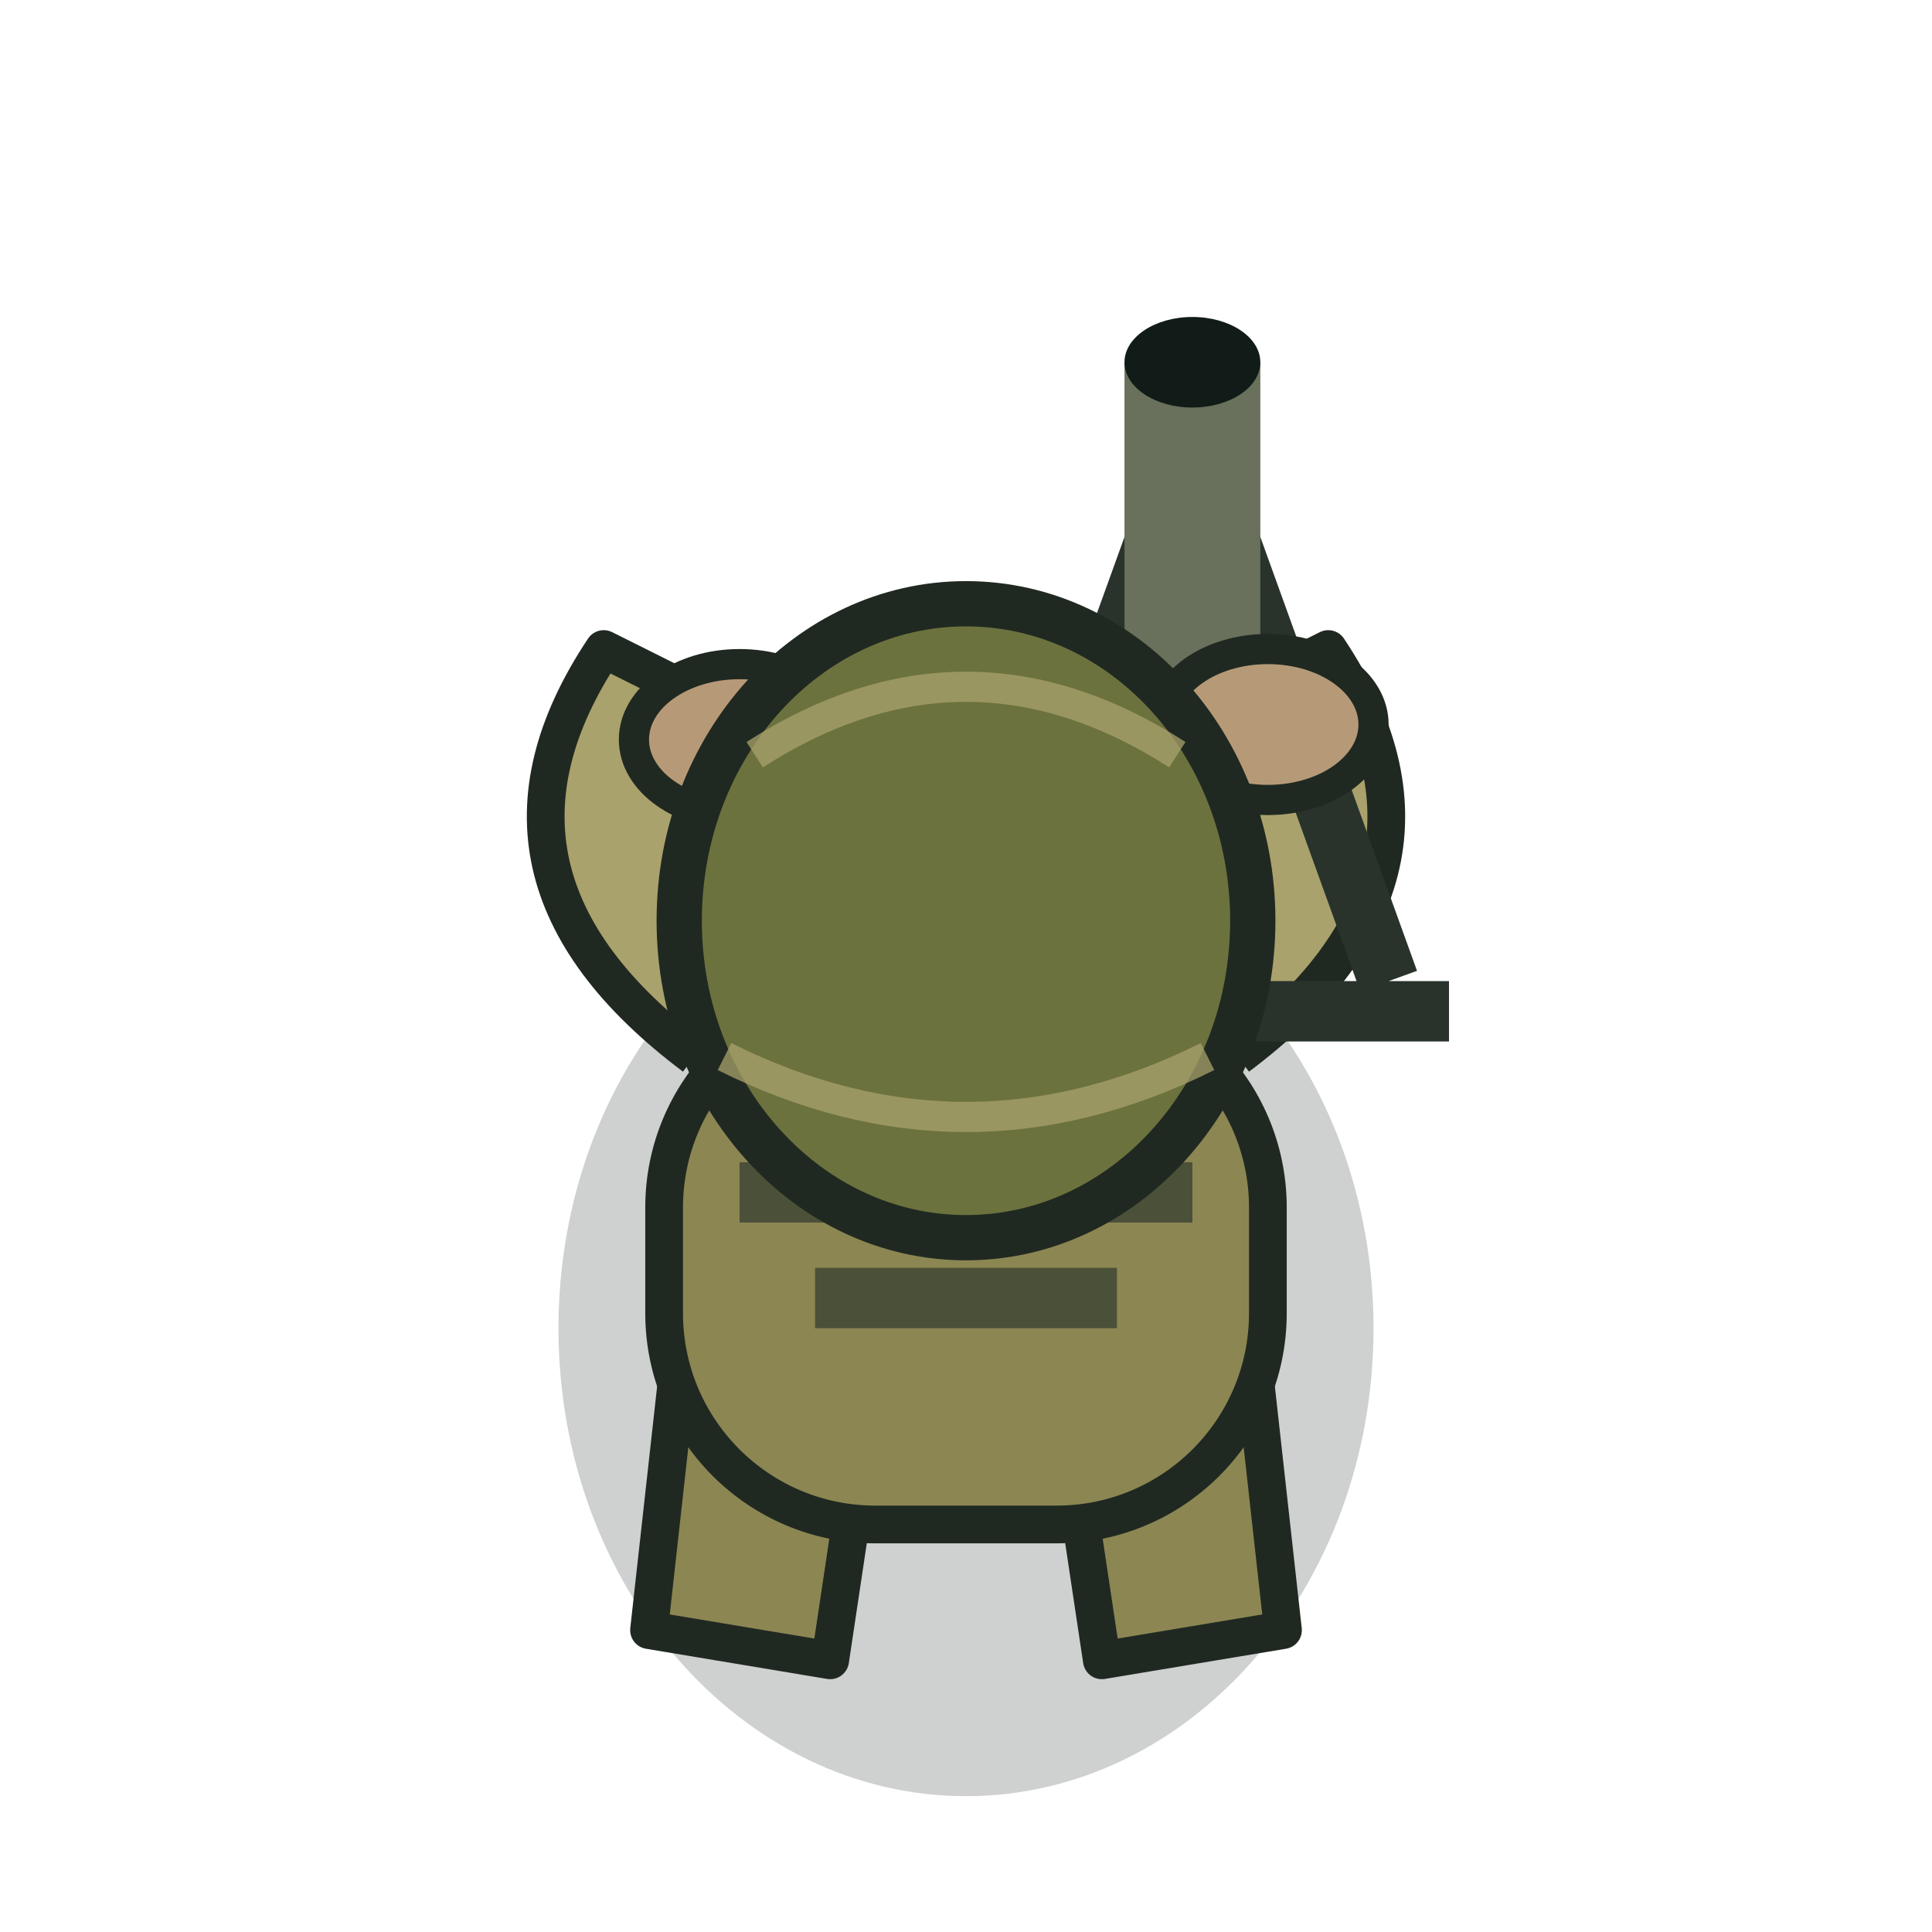
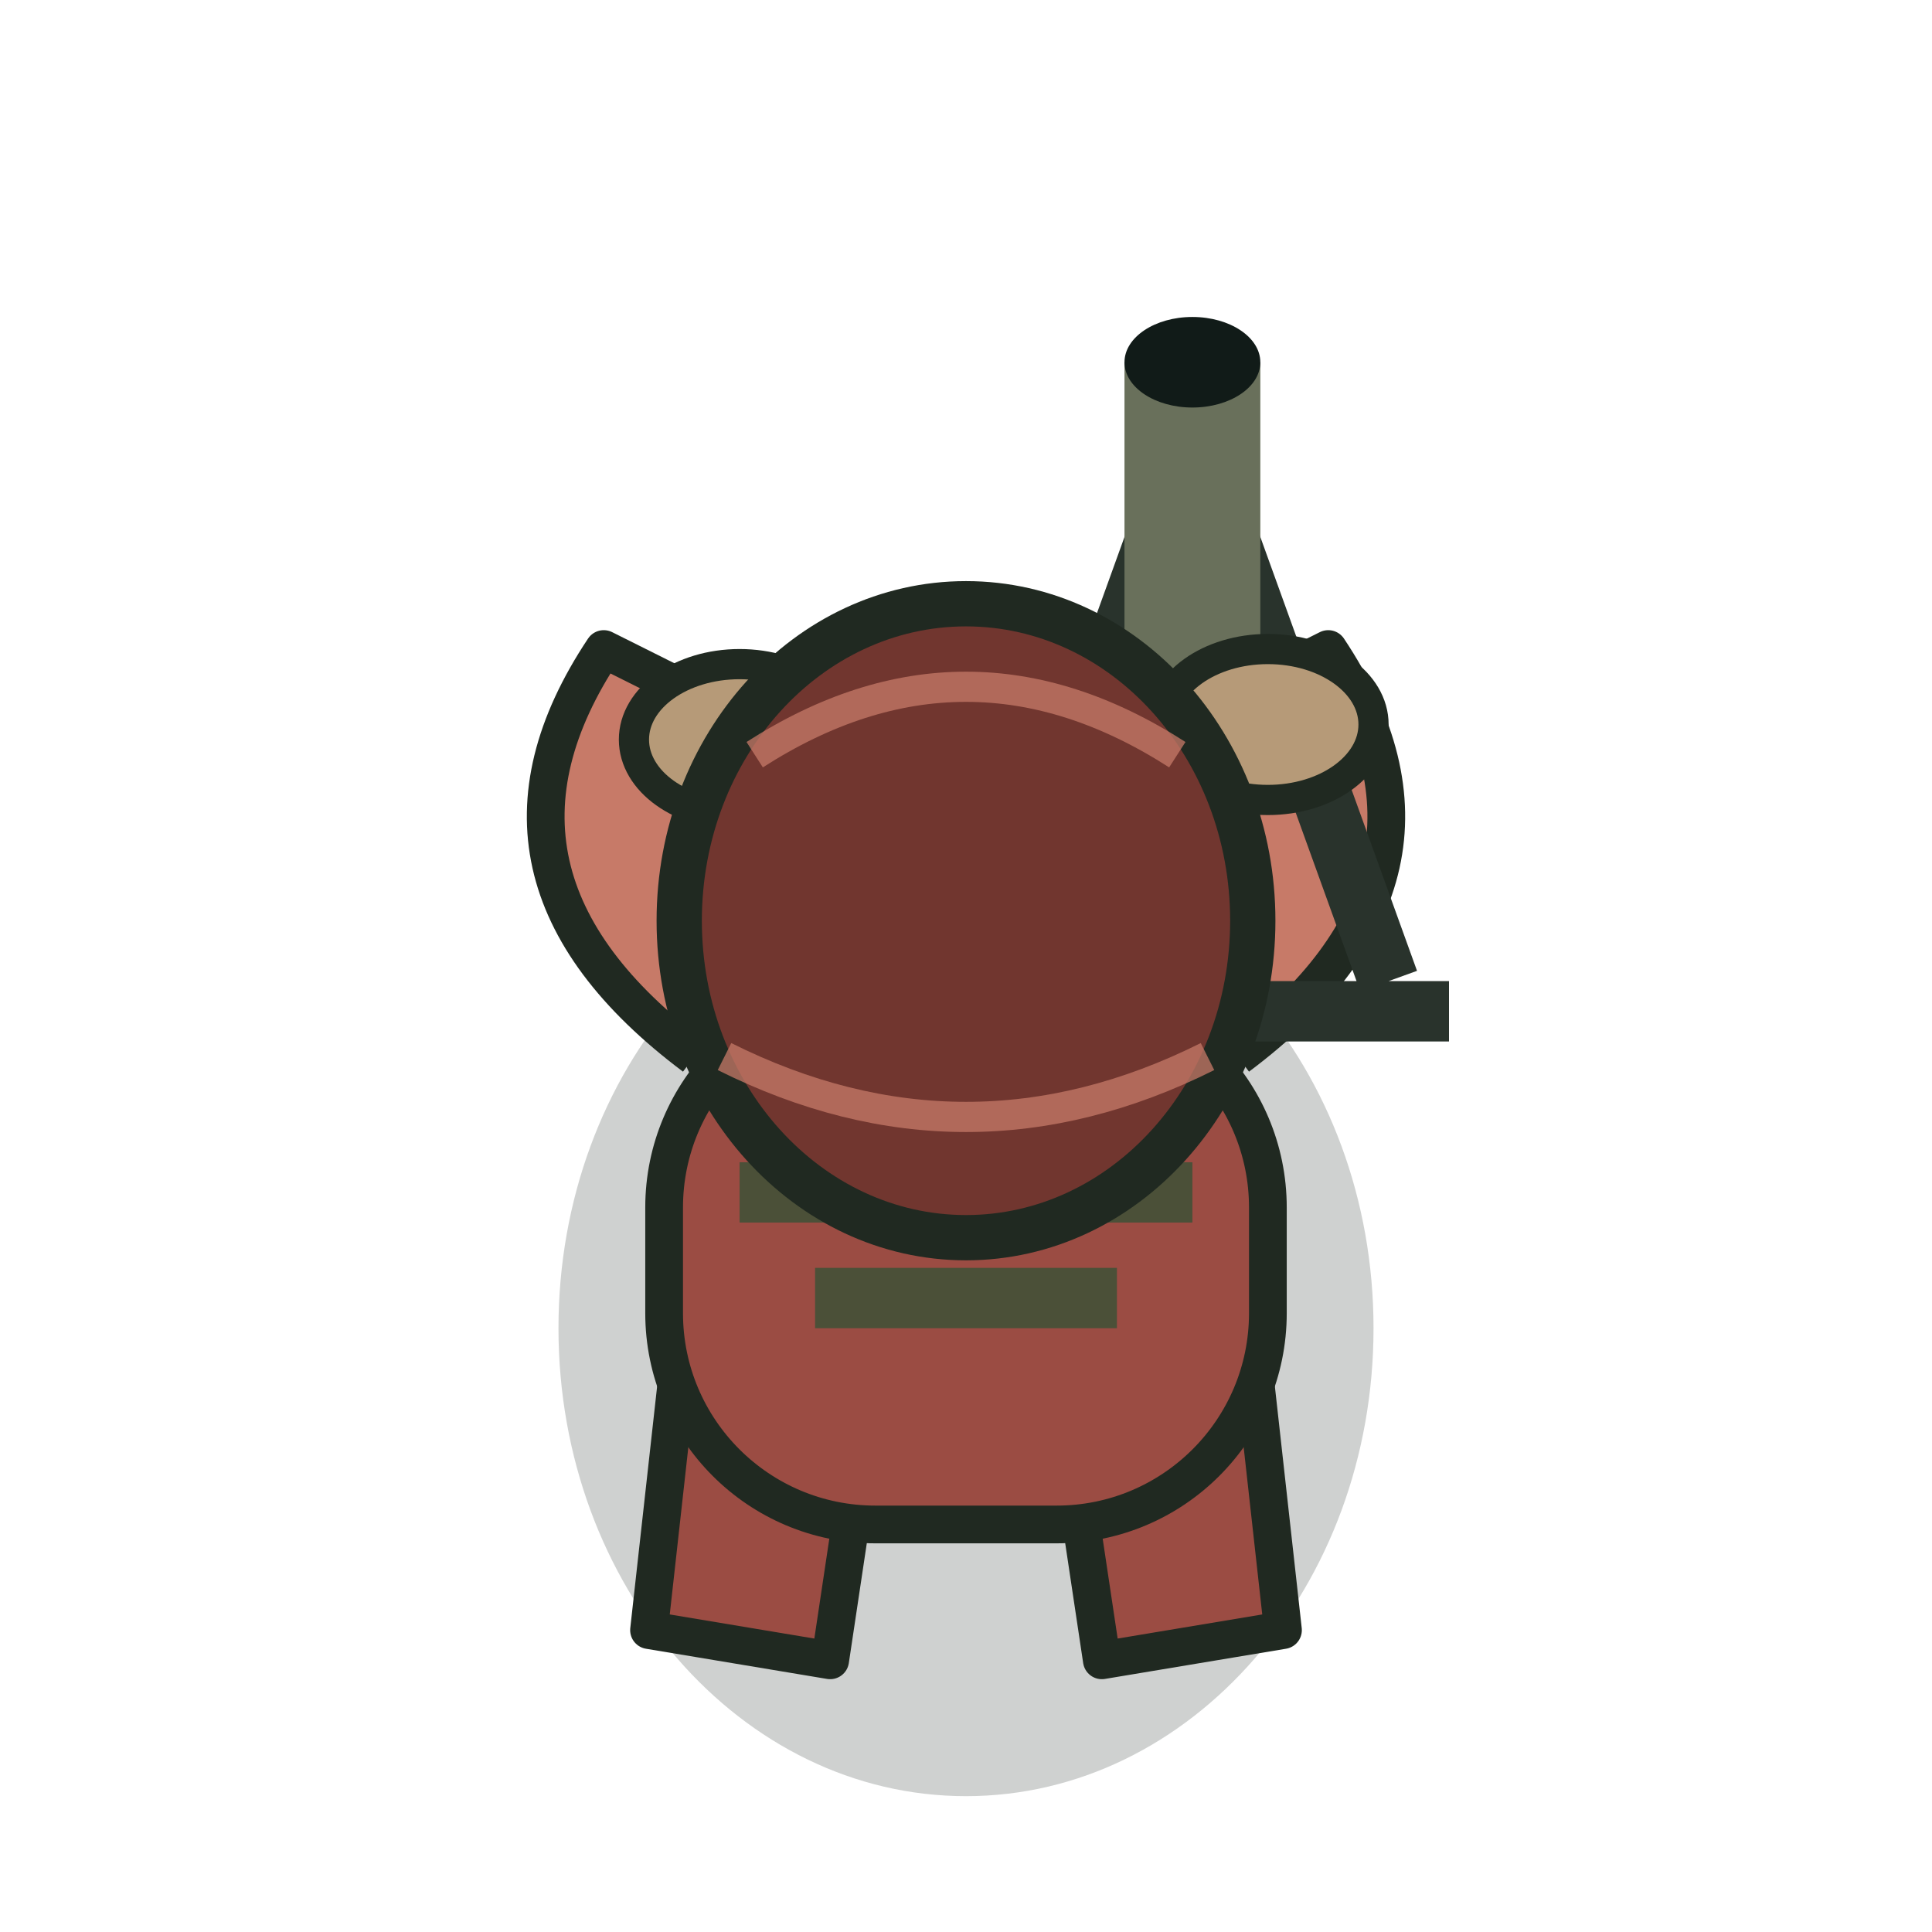
<svg xmlns="http://www.w3.org/2000/svg" width="128" height="128" viewBox="0 0 128 128">
  <g transform="translate(64 70)" stroke-linejoin="round">
    <ellipse cy="18" rx="27" ry="31" fill="#111a16" opacity=".2" />
-     <g fill="#8c8653" stroke="#202921" stroke-width="2.5">
+     <g fill="#9b4c43" stroke="#202921" stroke-width="2.5">
      <path d="M-19 20L-21 38-9 40-6 20M6 20L9 40 21 38 19 20" />
      <rect x="-20" y="-4" width="40" height="35" rx="14" />
-       <path d="M-18 0Q-34-12-24-27L-10-20M18 0Q34-12 24-27L10-20" fill="#aaa26c" />
+       <path d="M-18 0Q-34-12-24-27L-10-20M18 0Q34-12 24-27L10-20" fill="#c77a68" />
    </g>
    <path d="M-15 9H15M-10 16H10" stroke="#4b5038" stroke-width="4" />
    <g transform="translate(15 -7)">
      <path d="M-13 2L0-34 13 2M-17 4H17" fill="none" stroke="#29332c" stroke-width="4" />
      <path d="M0 3V-39" stroke="#69705b" stroke-width="9" />
      <ellipse cy="-39" rx="4.5" ry="3" fill="#111b18" />
    </g>
    <g fill="#b69a78" stroke="#202921" stroke-width="2">
      <ellipse cx="-15" cy="-21" rx="7" ry="5" />
      <ellipse cx="20" cy="-22" rx="7" ry="5" />
    </g>
-     <ellipse cy="-9" rx="19" ry="21" fill="#6c723e" stroke="#202921" stroke-width="3" />
-     <path d="M-14-20Q0-29 14-20M-16 0Q0 8 16 0" fill="none" stroke="#aaa26c" stroke-width="2" opacity=".75" />
+     <ellipse cy="-9" rx="19" ry="21" fill="#71362f" stroke="#202921" stroke-width="3" />
+     <path d="M-14-20Q0-29 14-20M-16 0Q0 8 16 0" fill="none" stroke="#c77a68" stroke-width="2" opacity=".75" />
  </g>
</svg>
